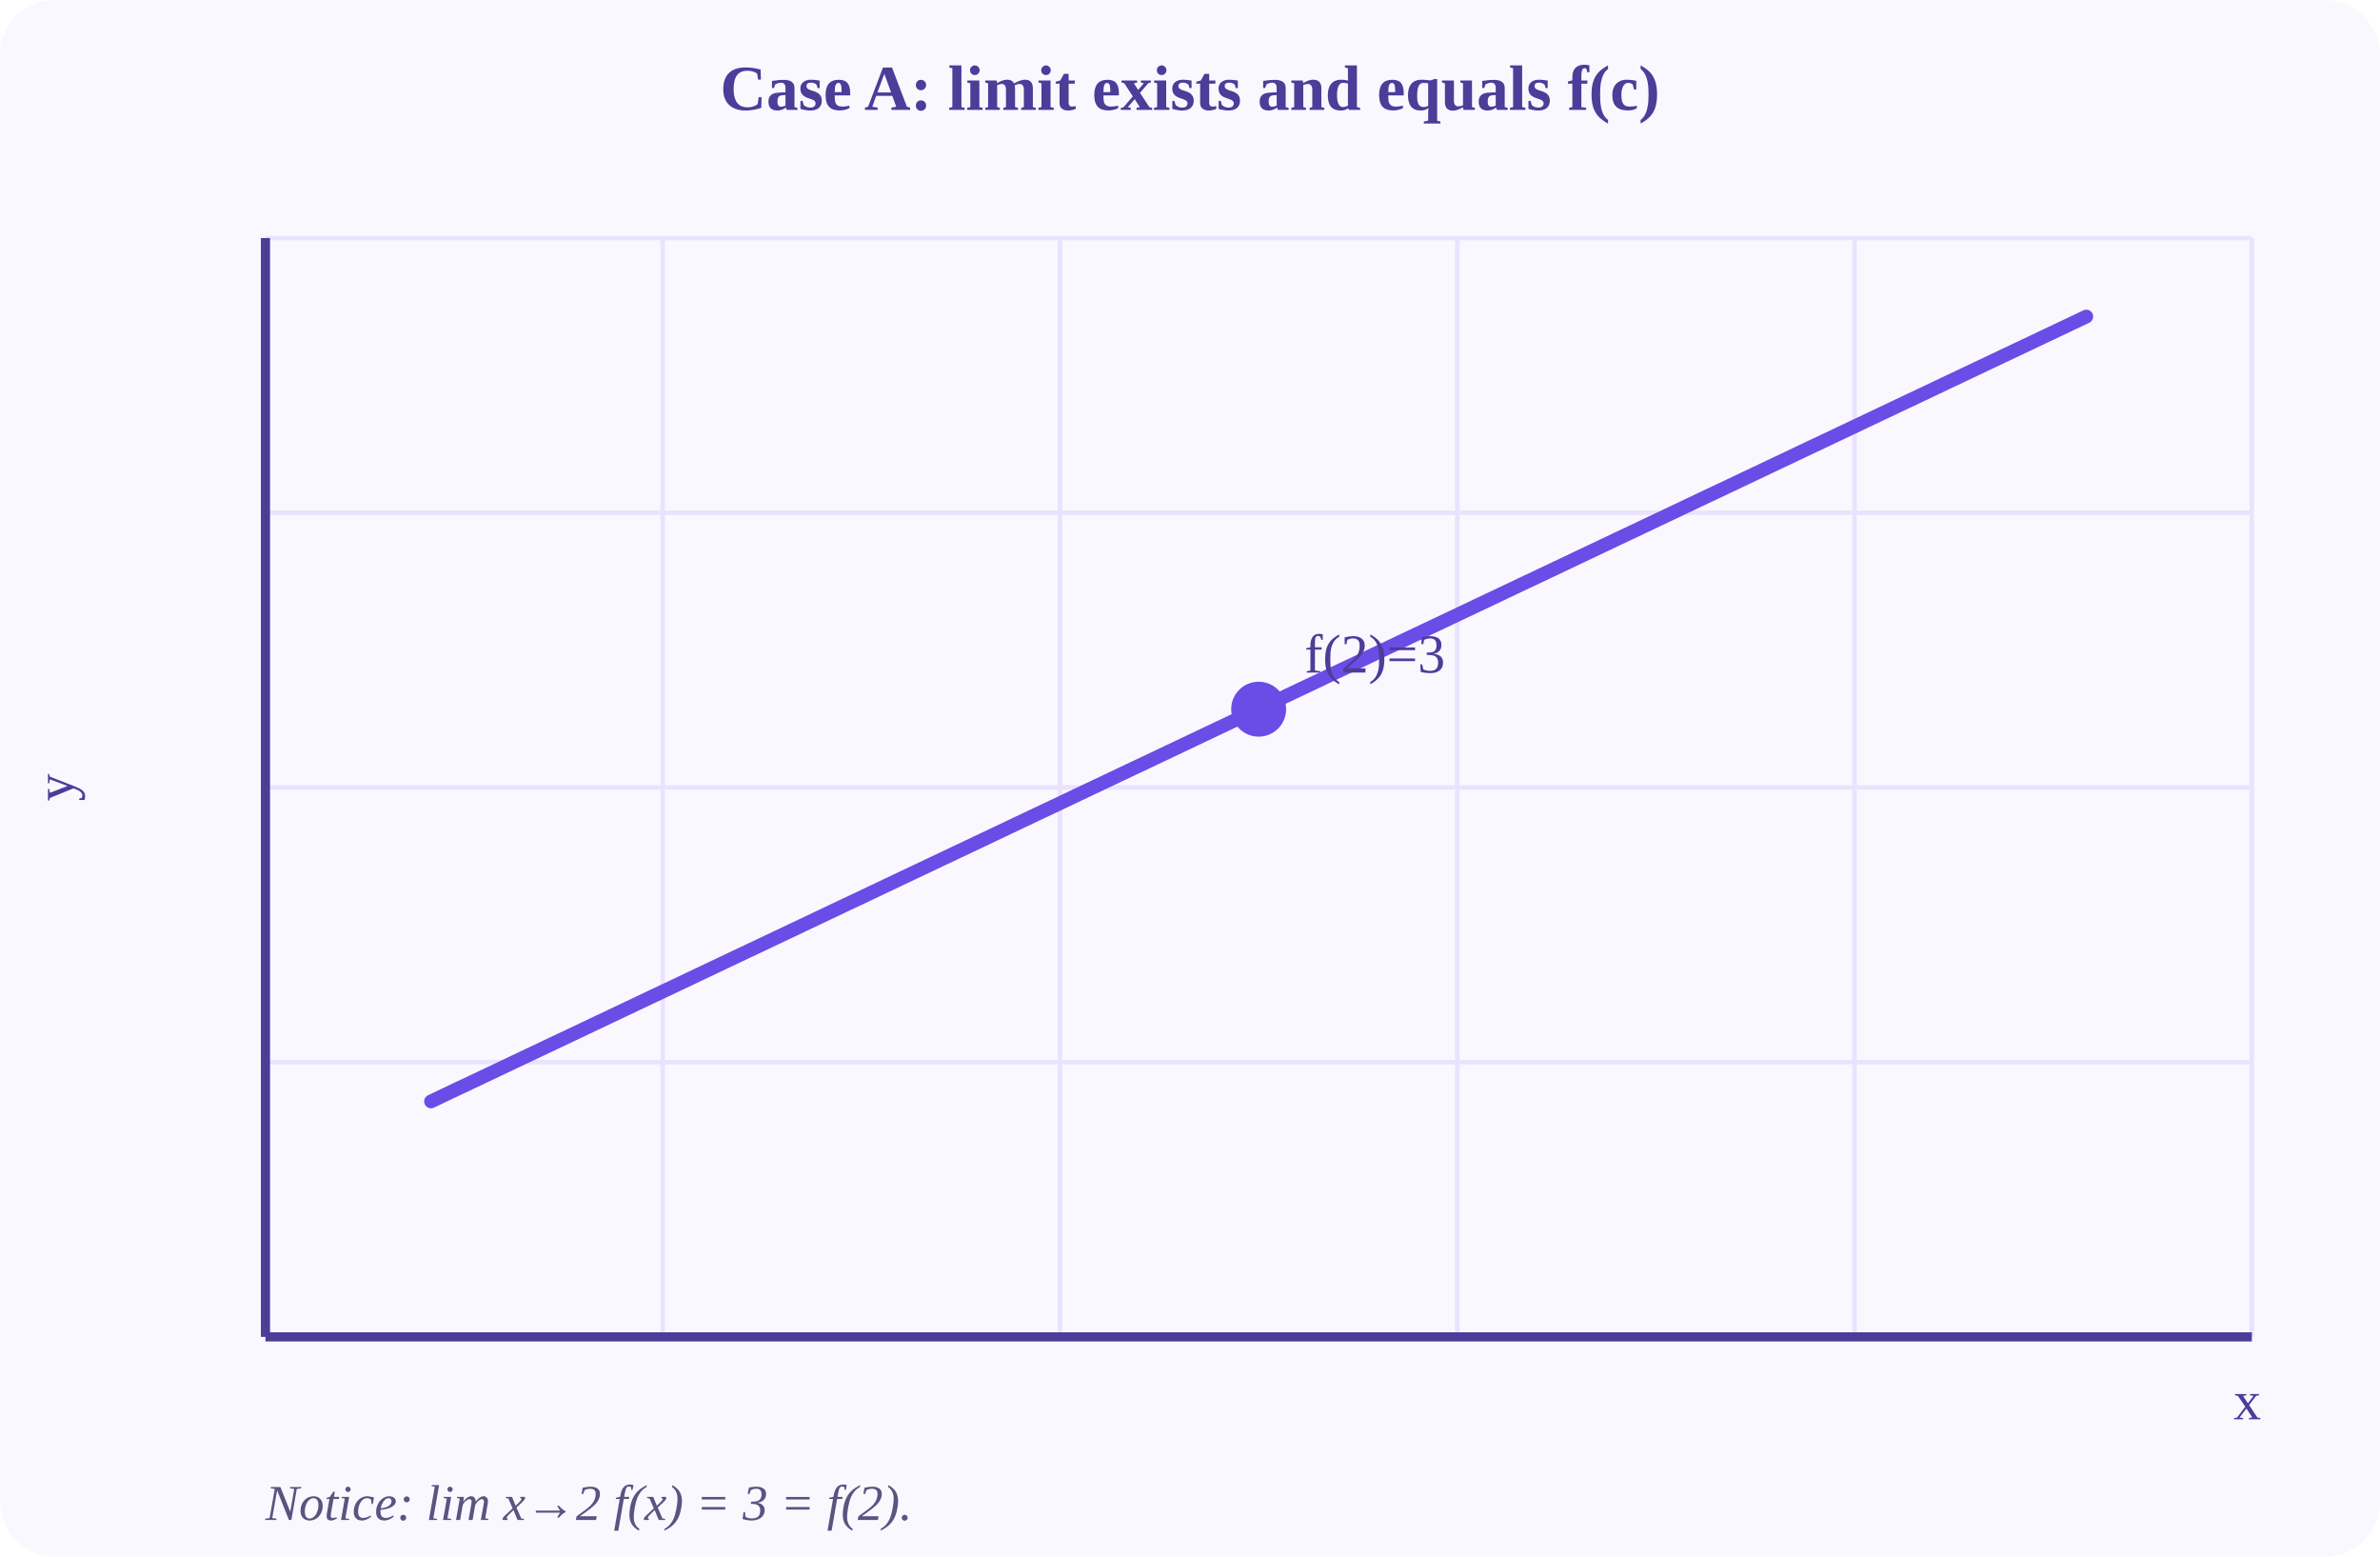
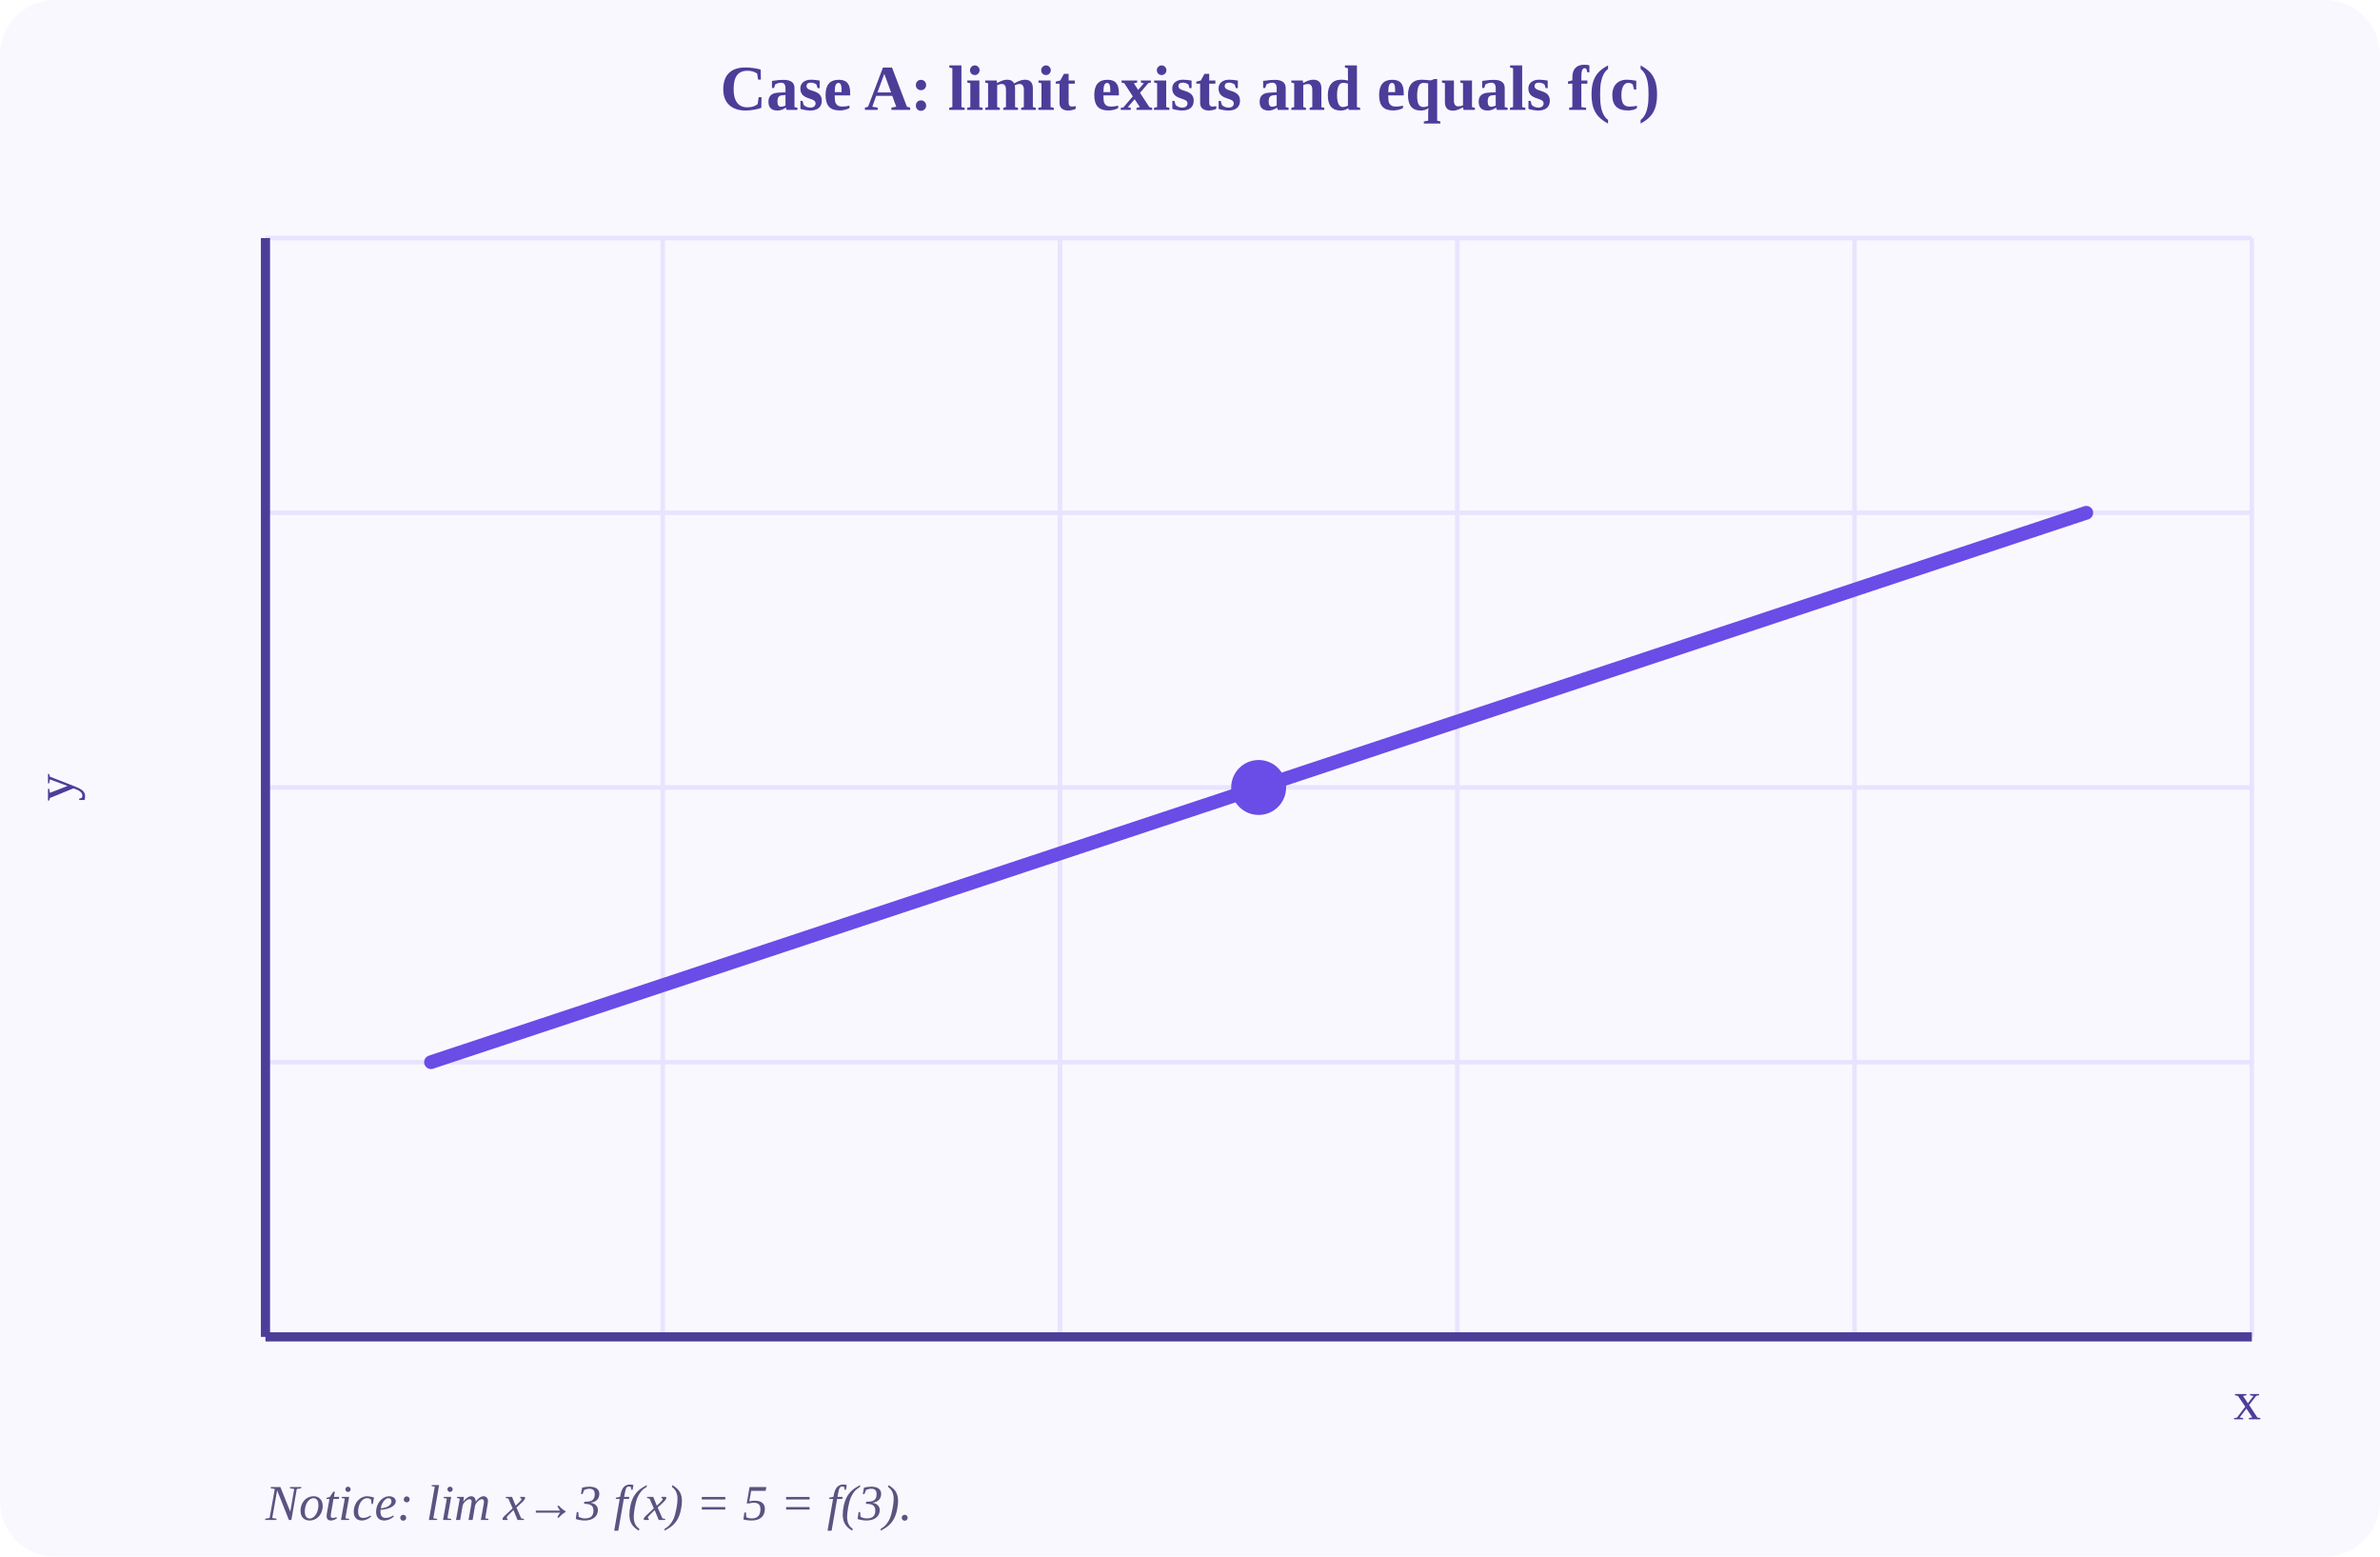
<svg xmlns="http://www.w3.org/2000/svg" viewBox="0 0 520 340" role="img" aria-label="Case A: limit exists and equals f(c)" class="ap-graph-svg">
  <rect width="520" height="340" fill="#faf8ff" rx="12" />
  <text x="260.0" y="24" text-anchor="middle" font-size="14" font-weight="700" fill="#4c3d99">Case A: limit exists and equals f(c)</text>
  <line x1="58.0" y1="52" x2="58.0" y2="292" stroke="#e8e4ff" stroke-width="1" />
  <line x1="144.8" y1="52" x2="144.8" y2="292" stroke="#e8e4ff" stroke-width="1" />
  <line x1="231.6" y1="52" x2="231.6" y2="292" stroke="#e8e4ff" stroke-width="1" />
  <line x1="318.4" y1="52" x2="318.4" y2="292" stroke="#e8e4ff" stroke-width="1" />
  <line x1="405.2" y1="52" x2="405.2" y2="292" stroke="#e8e4ff" stroke-width="1" />
  <line x1="492.0" y1="52" x2="492.0" y2="292" stroke="#e8e4ff" stroke-width="1" />
  <line x1="58" y1="52.0" x2="492" y2="52.0" stroke="#e8e4ff" stroke-width="1" />
  <line x1="58" y1="112.0" x2="492" y2="112.0" stroke="#e8e4ff" stroke-width="1" />
  <line x1="58" y1="172.0" x2="492" y2="172.0" stroke="#e8e4ff" stroke-width="1" />
  <line x1="58" y1="232.0" x2="492" y2="232.0" stroke="#e8e4ff" stroke-width="1" />
  <line x1="58" y1="292.0" x2="492" y2="292.0" stroke="#e8e4ff" stroke-width="1" />
  <line x1="58" y1="292" x2="492" y2="292" stroke="#4c3d99" stroke-width="2" />
  <line x1="58" y1="52" x2="58" y2="292" stroke="#4c3d99" stroke-width="2" />
  <text x="494.0" y="310.0" text-anchor="end" font-size="12" fill="#4c3d99">x</text>
  <text x="16" y="172.0" text-anchor="middle" font-size="12" fill="#4c3d99" transform="rotate(-90 16 172.0)">y</text>
-   <polyline points="94.17,240.57 97.18,239.14 100.19,237.71 103.21,236.29 106.22,234.86 109.24,233.43 112.25,232.00 115.26,230.57 118.28,229.14 121.29,227.71 124.31,226.29 127.32,224.86 130.33,223.43 133.35,222.00 136.36,220.57 139.38,219.14 142.39,217.71 145.40,216.29 148.42,214.86 151.43,213.43 154.44,212.00 157.46,210.57 160.47,209.14 163.49,207.71 166.50,206.29 169.51,204.86 172.53,203.43 175.54,202.00 178.56,200.57 181.57,199.14 184.58,197.71 187.60,196.29 190.61,194.86 193.62,193.43 196.64,192.00 199.65,190.57 202.67,189.14 205.68,187.71 208.69,186.29 211.71,184.86 214.72,183.43 217.74,182.00 220.75,180.57 223.76,179.14 226.78,177.71 229.79,176.29 232.81,174.86 235.82,173.43 238.83,172.00 241.85,170.57 244.86,169.14 247.88,167.71 250.89,166.29 253.90,164.86 256.92,163.43 259.93,162.00 262.94,160.57 265.96,159.14 268.97,157.71 271.99,156.29 275.00,154.86 278.01,153.43 281.03,152.00 284.04,150.57 287.06,149.14 290.07,147.71 293.08,146.29 296.10,144.86 299.11,143.43 302.12,142.00 305.14,140.57 308.15,139.14 311.17,137.71 314.18,136.29 317.19,134.86 320.21,133.43 323.22,132.00 326.24,130.57 329.25,129.14 332.26,127.71 335.28,126.29 338.29,124.86 341.31,123.43 344.32,122.00 347.33,120.57 350.35,119.14 353.36,117.71 356.37,116.29 359.39,114.86 362.40,113.43 365.42,112.00 368.43,110.57 371.44,109.14 374.46,107.71 377.47,106.29 380.49,104.86 383.50,103.43 386.51,102.00 389.53,100.57 392.54,99.14 395.56,97.71 398.57,96.29 401.58,94.86 404.60,93.43 407.61,92.00 410.62,90.57 413.64,89.14 416.65,87.71 419.67,86.29 422.68,84.86 425.69,83.43 428.71,82.00 431.72,80.57 434.74,79.14 437.75,77.71 440.76,76.29 443.78,74.86 446.79,73.43 449.81,72.00 452.82,70.57 455.83,69.14" fill="none" stroke="#6a4ce6" stroke-width="3" stroke-linecap="round" />
-   <circle cx="275.0" cy="154.9" r="6" fill="#6a4ce6" />
-   <text x="285.0" y="146.9" font-size="12" fill="#4c3d99">f(2)=3</text>
-   <text x="58" y="332" font-size="11" fill="#5b5380" font-style="italic">Notice: lim x→2 f(x) = 3 = f(2).</text>
+   <polyline points="94.17,232.00 97.18,231.00 100.19,230.00 103.21,229.00 106.22,228.00 109.24,227.00 112.25,226.00 115.26,225.00 118.28,224.00 121.29,223.00 124.31,222.00 127.32,221.00 130.33,220.00 133.35,219.00 136.36,218.00 139.38,217.00 142.39,216.00 145.40,215.00 148.42,214.00 151.43,213.00 154.44,212.00 157.46,211.00 160.47,210.00 163.49,209.00 166.50,208.00 169.51,207.00 172.53,206.00 175.54,205.00 178.56,204.00 181.57,203.00 184.58,202.00 187.60,201.00 190.61,200.00 193.63,199.00 196.64,198.00 199.65,197.00 202.67,196.00 205.68,195.00 208.69,194.00 211.71,193.00 214.72,192.00 217.74,191.00 220.75,190.00 223.76,189.00 226.78,188.00 229.79,187.00 232.81,186.00 235.82,185.00 238.83,184.00 241.85,183.00 244.86,182.00 247.87,181.00 250.89,180.00 253.90,179.00 256.92,178.00 259.93,177.00 262.94,176.00 265.96,175.00 268.97,174.00 271.99,173.00 275.00,172.00 278.01,171.00 281.03,170.00 284.04,169.00 287.06,168.00 290.07,167.00 293.08,166.00 296.10,165.00 299.11,164.00 302.12,163.00 305.14,162.00 308.15,161.00 311.17,160.00 314.18,159.00 317.19,158.00 320.21,157.00 323.22,156.00 326.24,155.00 329.25,154.00 332.26,153.00 335.28,152.00 338.29,151.00 341.31,150.00 344.32,149.00 347.33,148.00 350.35,147.00 353.36,146.00 356.37,145.00 359.39,144.00 362.40,143.00 365.42,142.00 368.43,141.00 371.44,140.00 374.46,139.00 377.47,138.00 380.49,137.00 383.50,136.00 386.51,135.00 389.53,134.00 392.54,133.00 395.56,132.00 398.57,131.00 401.58,130.00 404.60,129.00 407.61,128.00 410.62,127.00 413.64,126.00 416.65,125.00 419.67,124.00 422.68,123.00 425.69,122.00 428.71,121.00 431.72,120.00 434.74,119.00 437.75,118.00 440.76,117.00 443.78,116.00 446.79,115.00 449.81,114.00 452.82,113.00 455.83,112.00" fill="none" stroke="#6a4ce6" stroke-width="3" stroke-linecap="round" />
+   <circle cx="275.0" cy="172.0" r="6" fill="#6a4ce6" />
+   <text x="58" y="332" font-size="11" fill="#5b5380" font-style="italic">Notice: lim x→3 f(x) = 5 = f(3).</text>
</svg>
